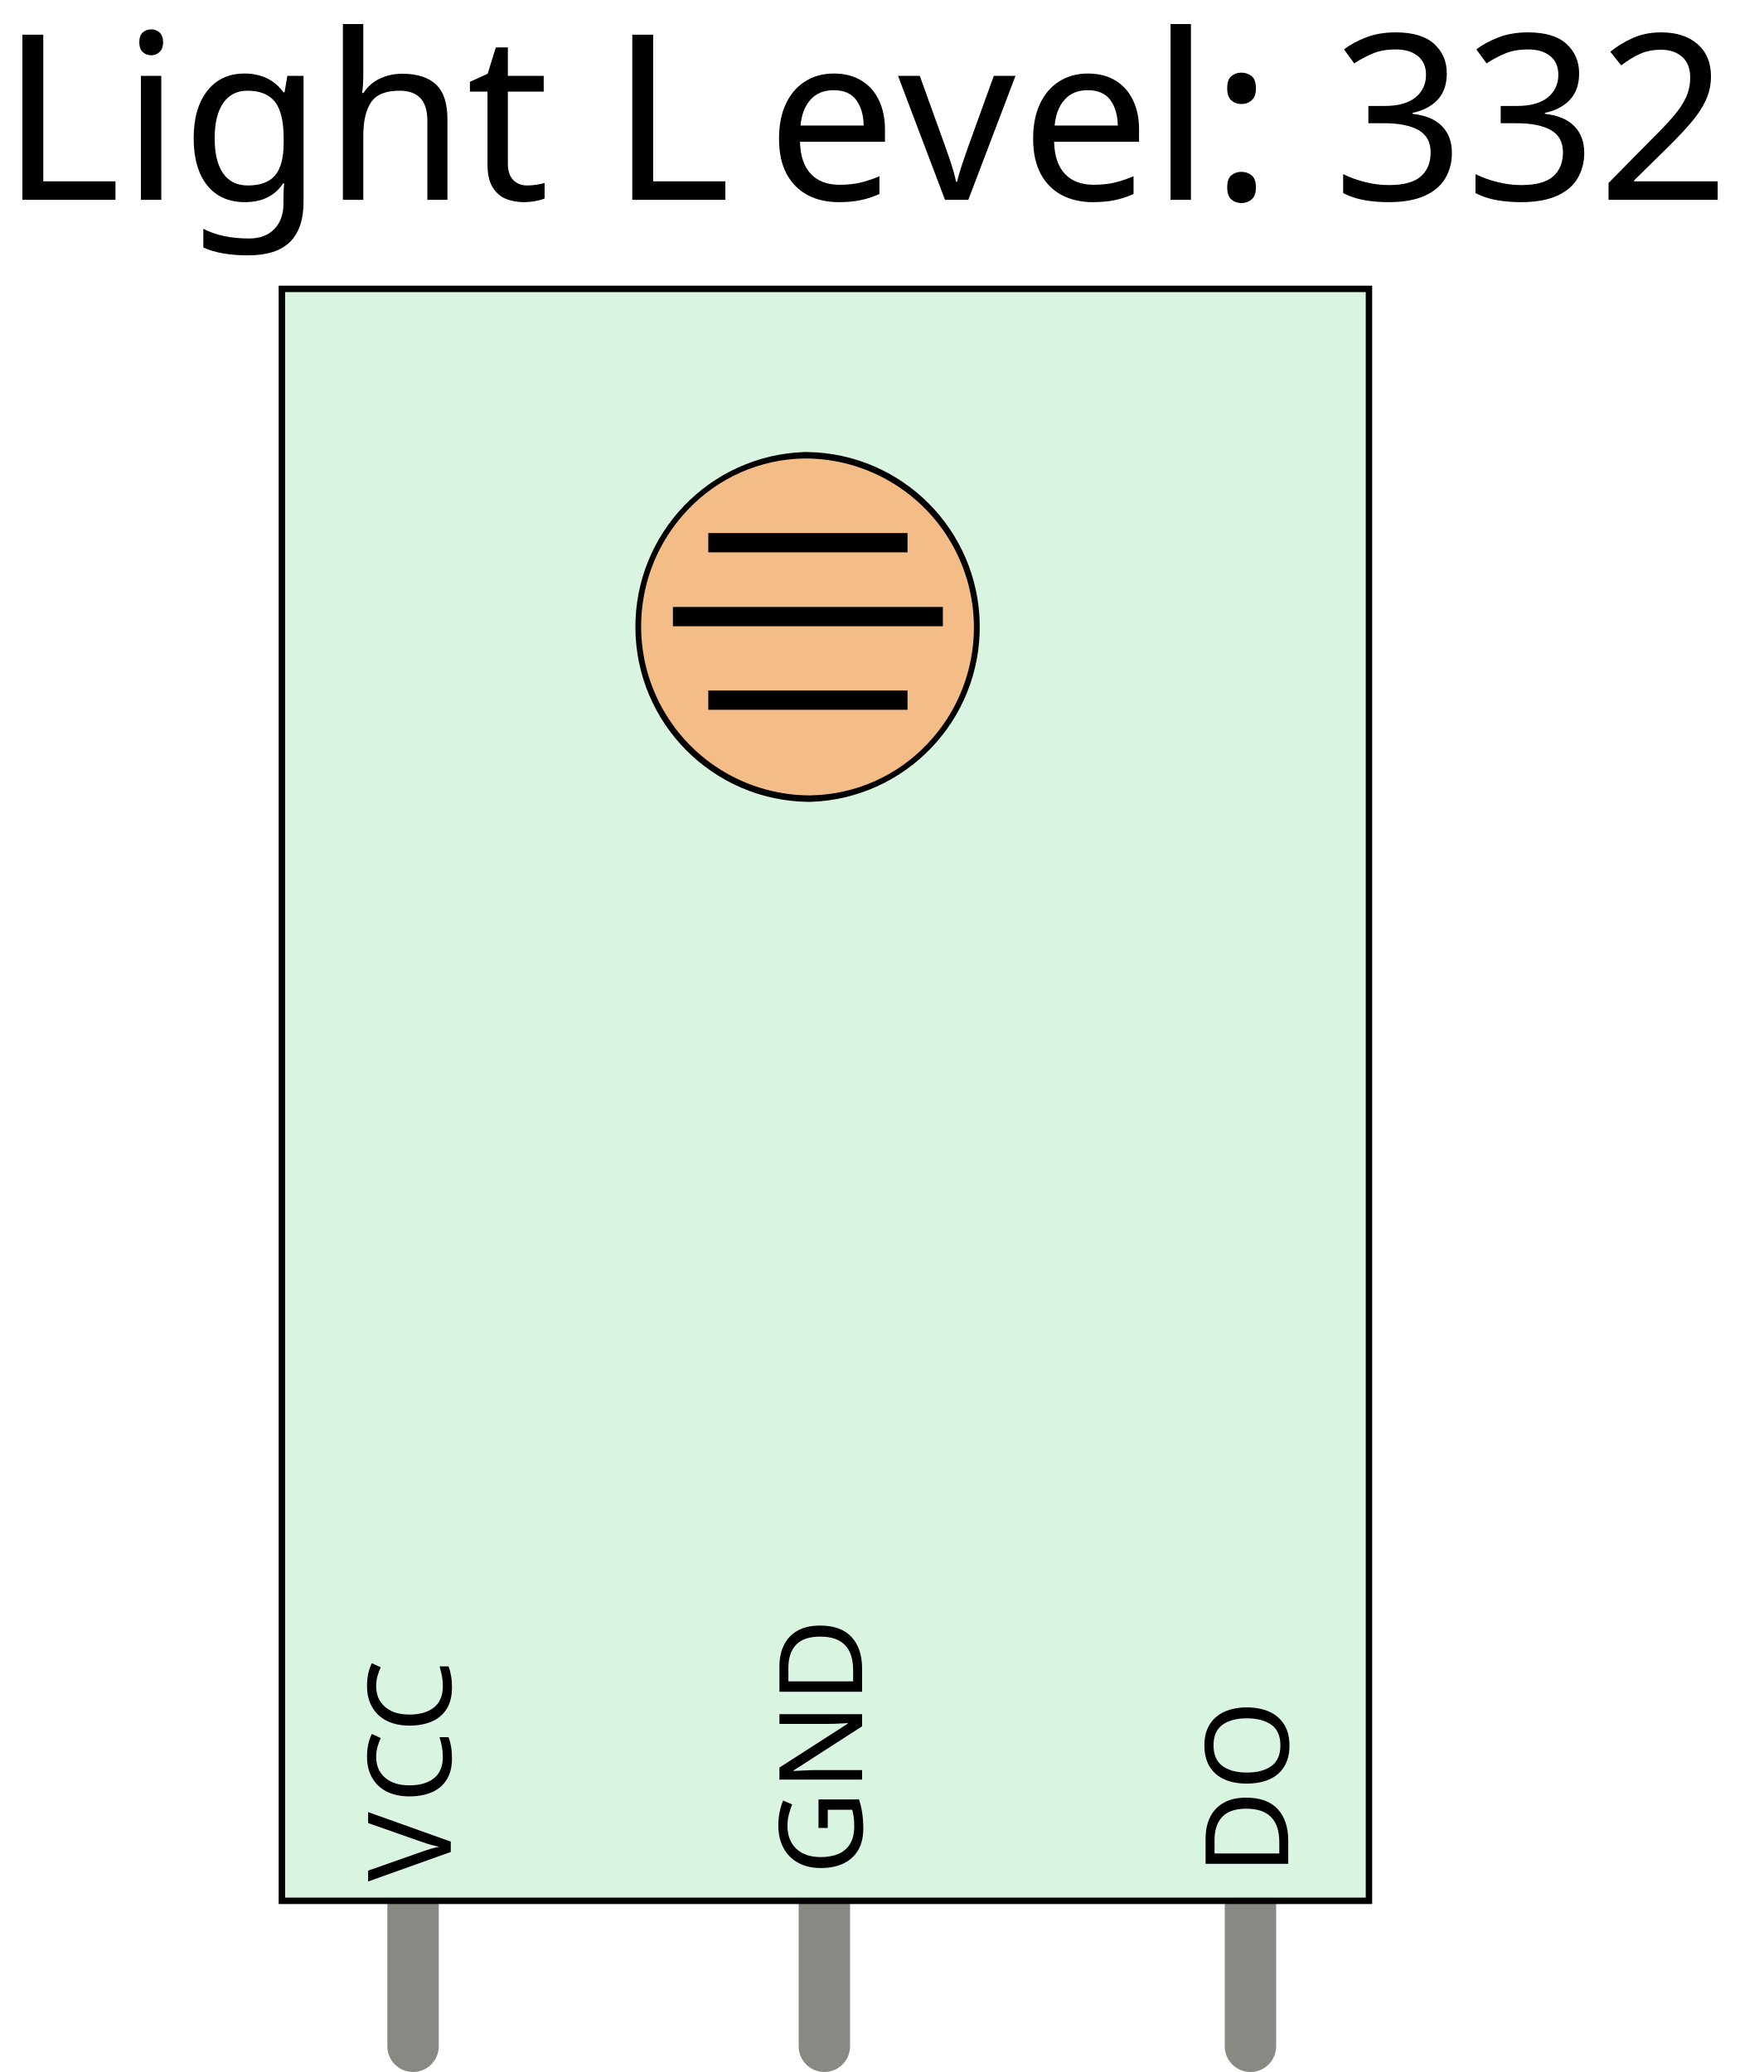
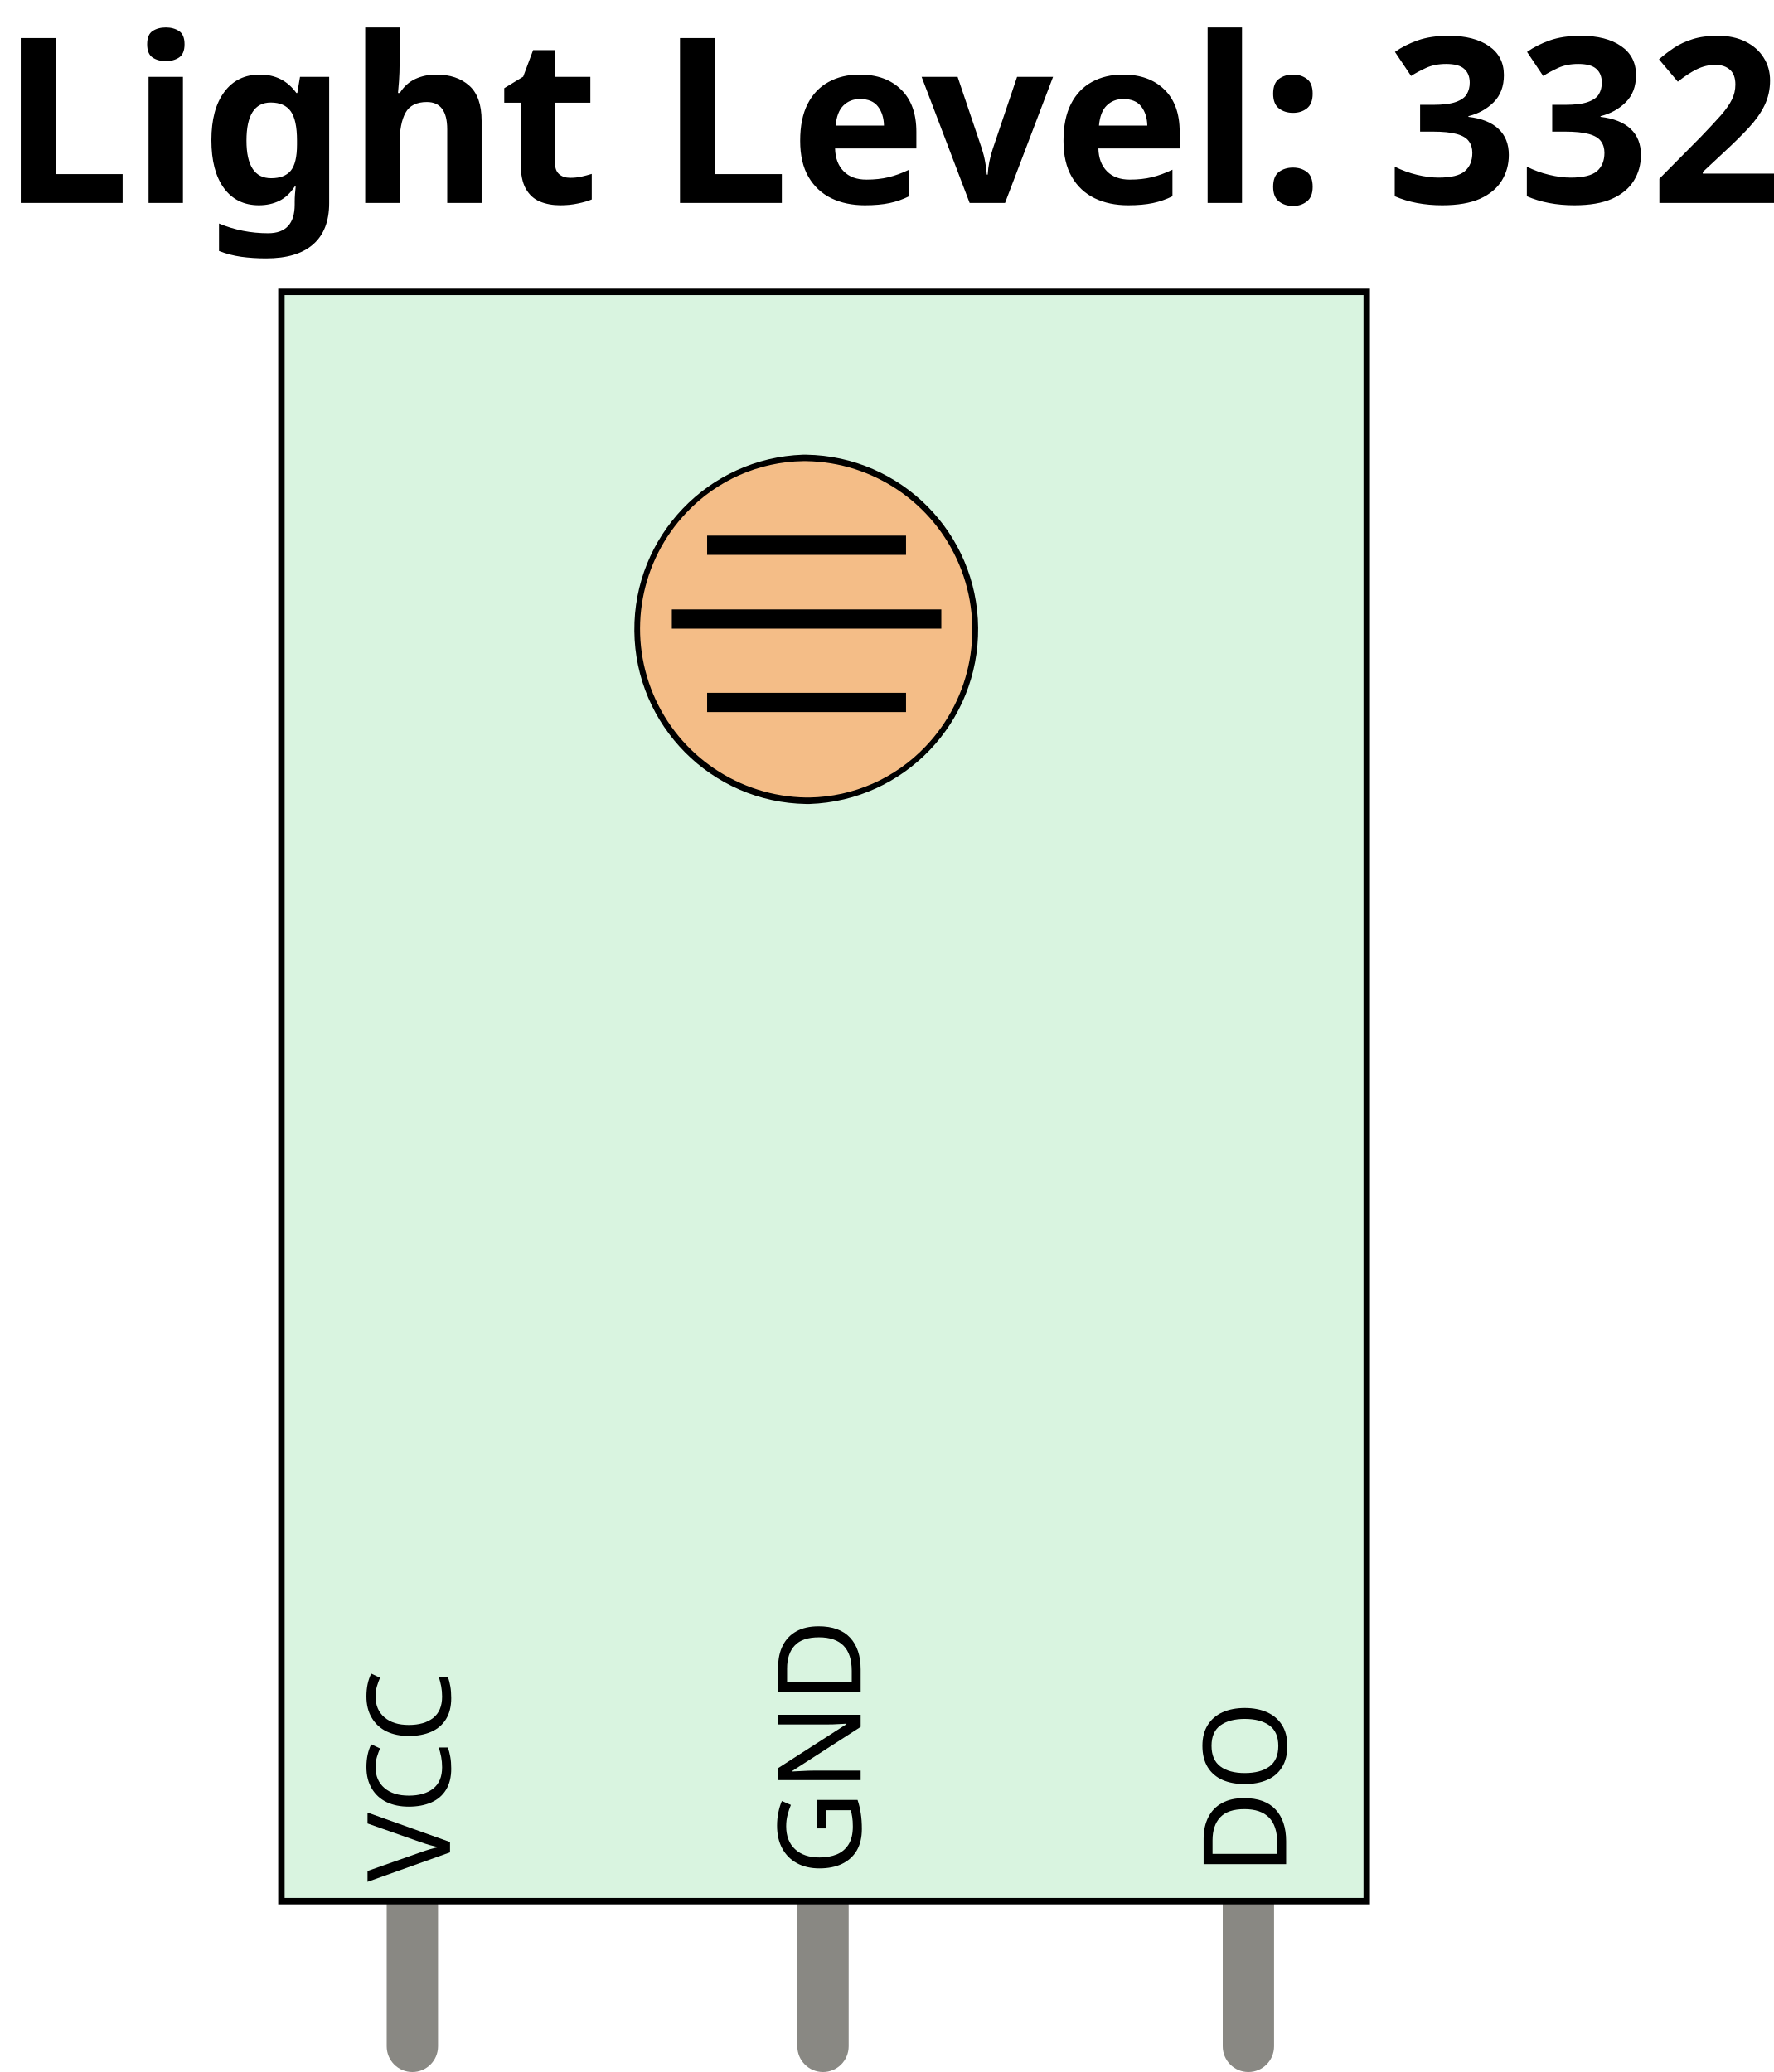
- <svg xmlns="http://www.w3.org/2000/svg" width="274.36" height="322.46" viewBox="0 0 274.36 322.46">
+ <svg xmlns="http://www.w3.org/2000/svg" width="276.44" height="323" viewBox="0 0 276.44 323">
  <g id="sensor-text">
-     <text id="READING_VALUE" transform="translate(0 31.1)" font-size="36" font-family="ArialRoundedMTBold, Arial Rounded MT Bold">Light L<tspan x="119.23" y="0" letter-spacing="-0.02em">e</tspan>
-       <tspan x="139.73" y="0" letter-spacing="-0.01em">v</tspan>
-       <tspan x="158.77" y="0">el: 332</tspan>
-     </text>
+     <text id="READING_VALUE" transform="translate(0 31.64)" font-size="36" font-family="Biryani-Bold, Biryani" font-weight="700">Light Level: 332</text>
  </g>
  <g id="wire">
-     <path id="POWER" d="M60.27,295.46h8a0,0,0,0,1,0,0v23a4,4,0,0,1-4,4h0a4,4,0,0,1-4-4v-23A0,0,0,0,1,60.27,295.46Z" fill="#898883" />
-     <path id="GND" d="M124.27,295.46h8a0,0,0,0,1,0,0v23a4,4,0,0,1-4,4h0a4,4,0,0,1-4-4v-23A0,0,0,0,1,124.27,295.46Z" fill="#898883" />
-     <path id="PIN" d="M190.57,295.46h8a0,0,0,0,1,0,0v23a4,4,0,0,1-4,4h0a4,4,0,0,1-4-4v-23A0,0,0,0,1,190.57,295.46Z" fill="#898883" />
+     <path id="POWER" d="M60.27,296h8a0,0,0,0,1,0,0v23a4,4,0,0,1-4,4h0a4,4,0,0,1-4-4V296A0,0,0,0,1,60.27,296Z" fill="#898883" />
+     <path id="GND" d="M124.27,296h8a0,0,0,0,1,0,0v23a4,4,0,0,1-4,4h0a4,4,0,0,1-4-4V296A0,0,0,0,1,124.27,296Z" fill="#898883" />
+     <path id="PIN" d="M190.57,296h8a0,0,0,0,1,0,0v23a4,4,0,0,1-4,4h0a4,4,0,0,1-4-4V296A0,0,0,0,1,190.57,296Z" fill="#898883" />
  </g>
  <g id="sensor">
    <g>
-       <rect x="43.86" y="44.96" width="169.15" height="250.86" fill="#d9f4e0" />
-       <path d="M59.48,98H227.63V347.86H59.48V98m-1-1V348.86H228.63V97Z" transform="translate(-15.12 -52.54)" />
+       <rect x="43.86" y="45.5" width="169.15" height="250.86" fill="#d9f4e0" />
+       <path d="M59.48,98H227.63V347.86H59.48V98m-1-1V348.86H228.63V97Z" transform="translate(-15.12 -52)" />
    </g>
    <g>
-       <path d="M140.77,176.84a26.73,26.73,0,0,1-.5-53.44h.49a26.73,26.73,0,0,1,.51,53.44Z" transform="translate(-15.12 -52.54)" fill="#f4bd87" />
-       <path d="M140.77,123.89a26.3,26.3,0,0,1,18.64,44.43,25.55,25.55,0,0,1-18.15,8h-.49a26.3,26.3,0,0,1-18.64-44.43,25.49,25.49,0,0,1,18.15-8h.49m0-1h-.5a27.23,27.23,0,0,0,.51,54.44h.51a27.23,27.23,0,0,0-.52-54.44Z" transform="translate(-15.12 -52.54)" />
+       <path d="M140.77,176.84a26.73,26.73,0,0,1-.5-53.44h.49a26.73,26.73,0,0,1,.51,53.44Z" transform="translate(-15.12 -52)" fill="#f4bd87" />
+       <path d="M140.77,123.89a26.3,26.3,0,0,1,18.64,44.43,25.55,25.55,0,0,1-18.15,8h-.49a26.3,26.3,0,0,1-18.64-44.43,25.49,25.49,0,0,1,18.15-8h.49m0-1h-.5a27.23,27.23,0,0,0,.51,54.44h.51a27.23,27.23,0,0,0-.52-54.44Z" transform="translate(-15.12 -52)" />
    </g>
-     <line x1="110.21" y1="84.46" x2="141.21" y2="84.46" stroke="#000" stroke-miterlimit="10" stroke-width="3" />
-     <line x1="104.71" y1="95.96" x2="146.71" y2="95.96" stroke="#000" stroke-miterlimit="10" stroke-width="3" />
-     <line x1="110.21" y1="108.96" x2="141.21" y2="108.96" stroke="#000" stroke-miterlimit="10" stroke-width="3" />
-     <text transform="translate(70.14 292.81) rotate(-90)" font-size="18" font-family="ArialRoundedMTBold, Arial Rounded MT Bold">
-       <tspan letter-spacing="-0.01em">V</tspan>
-       <tspan x="12.15" y="0">CC</tspan>
-     </text>
-     <text transform="translate(134.14 291.81) rotate(-90)" font-size="18" font-family="ArialRoundedMTBold, Arial Rounded MT Bold">GND</text>
-     <text id="PIN_TEXT" transform="translate(200.45 291.81) rotate(-90)" font-size="18" font-family="ArialRoundedMTBold, Arial Rounded MT Bold">DO</text>
+     <line x1="110.21" y1="85" x2="141.21" y2="85" stroke="#000" stroke-miterlimit="10" stroke-width="3" />
+     <line x1="104.71" y1="96.5" x2="146.71" y2="96.5" stroke="#000" stroke-miterlimit="10" stroke-width="3" />
+     <line x1="110.21" y1="109.5" x2="141.21" y2="109.5" stroke="#000" stroke-miterlimit="10" stroke-width="3" />
+     <text transform="translate(70.14 293.35) rotate(-90)" font-size="18" font-family="Biryani-Regular, Biryani">VCC</text>
+     <text transform="translate(134.14 292.35) rotate(-90)" font-size="18" font-family="Biryani-Regular, Biryani">GND</text>
+     <text id="PIN_TEXT" transform="translate(200.45 292.35) rotate(-90)" font-size="18" font-family="Biryani-Regular, Biryani">DO</text>
  </g>
</svg>
